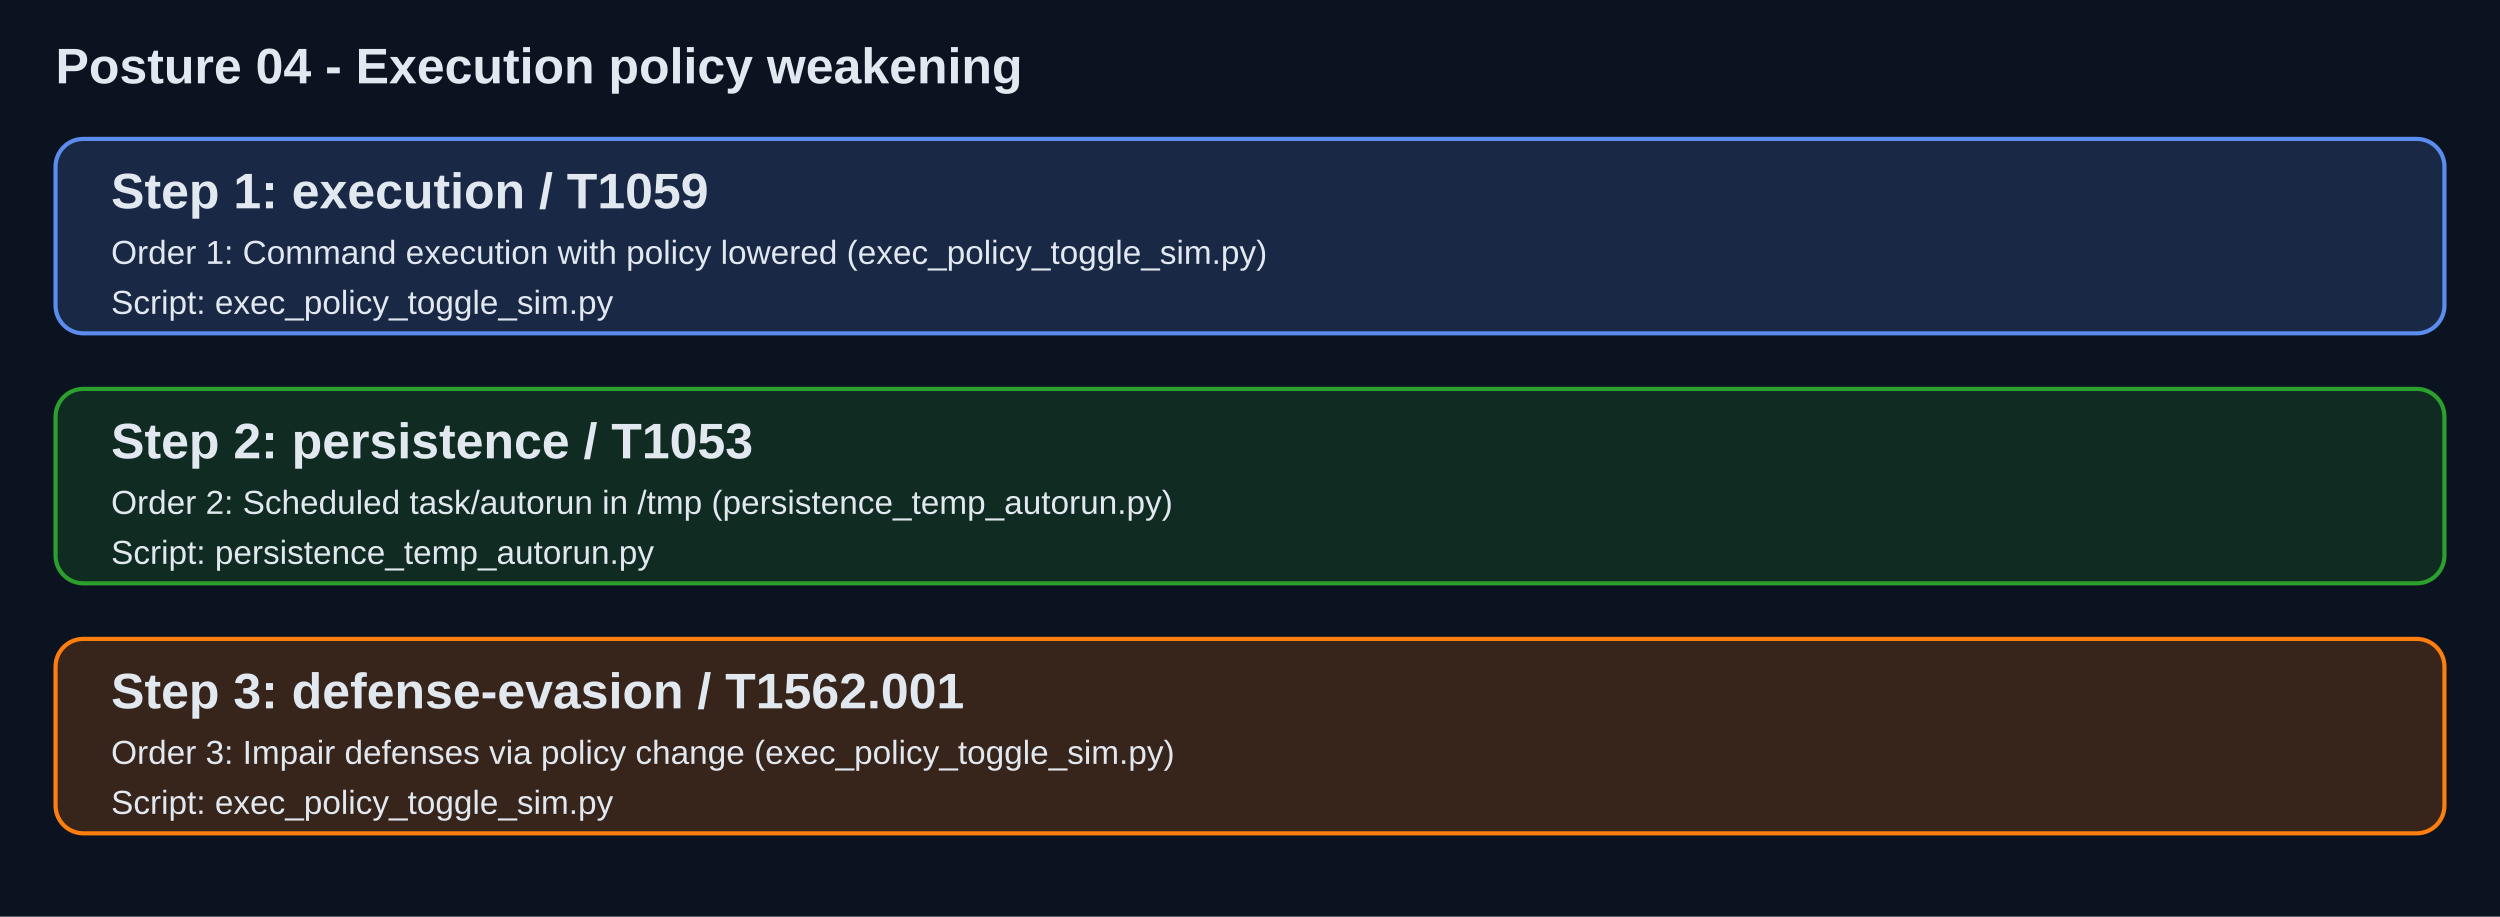
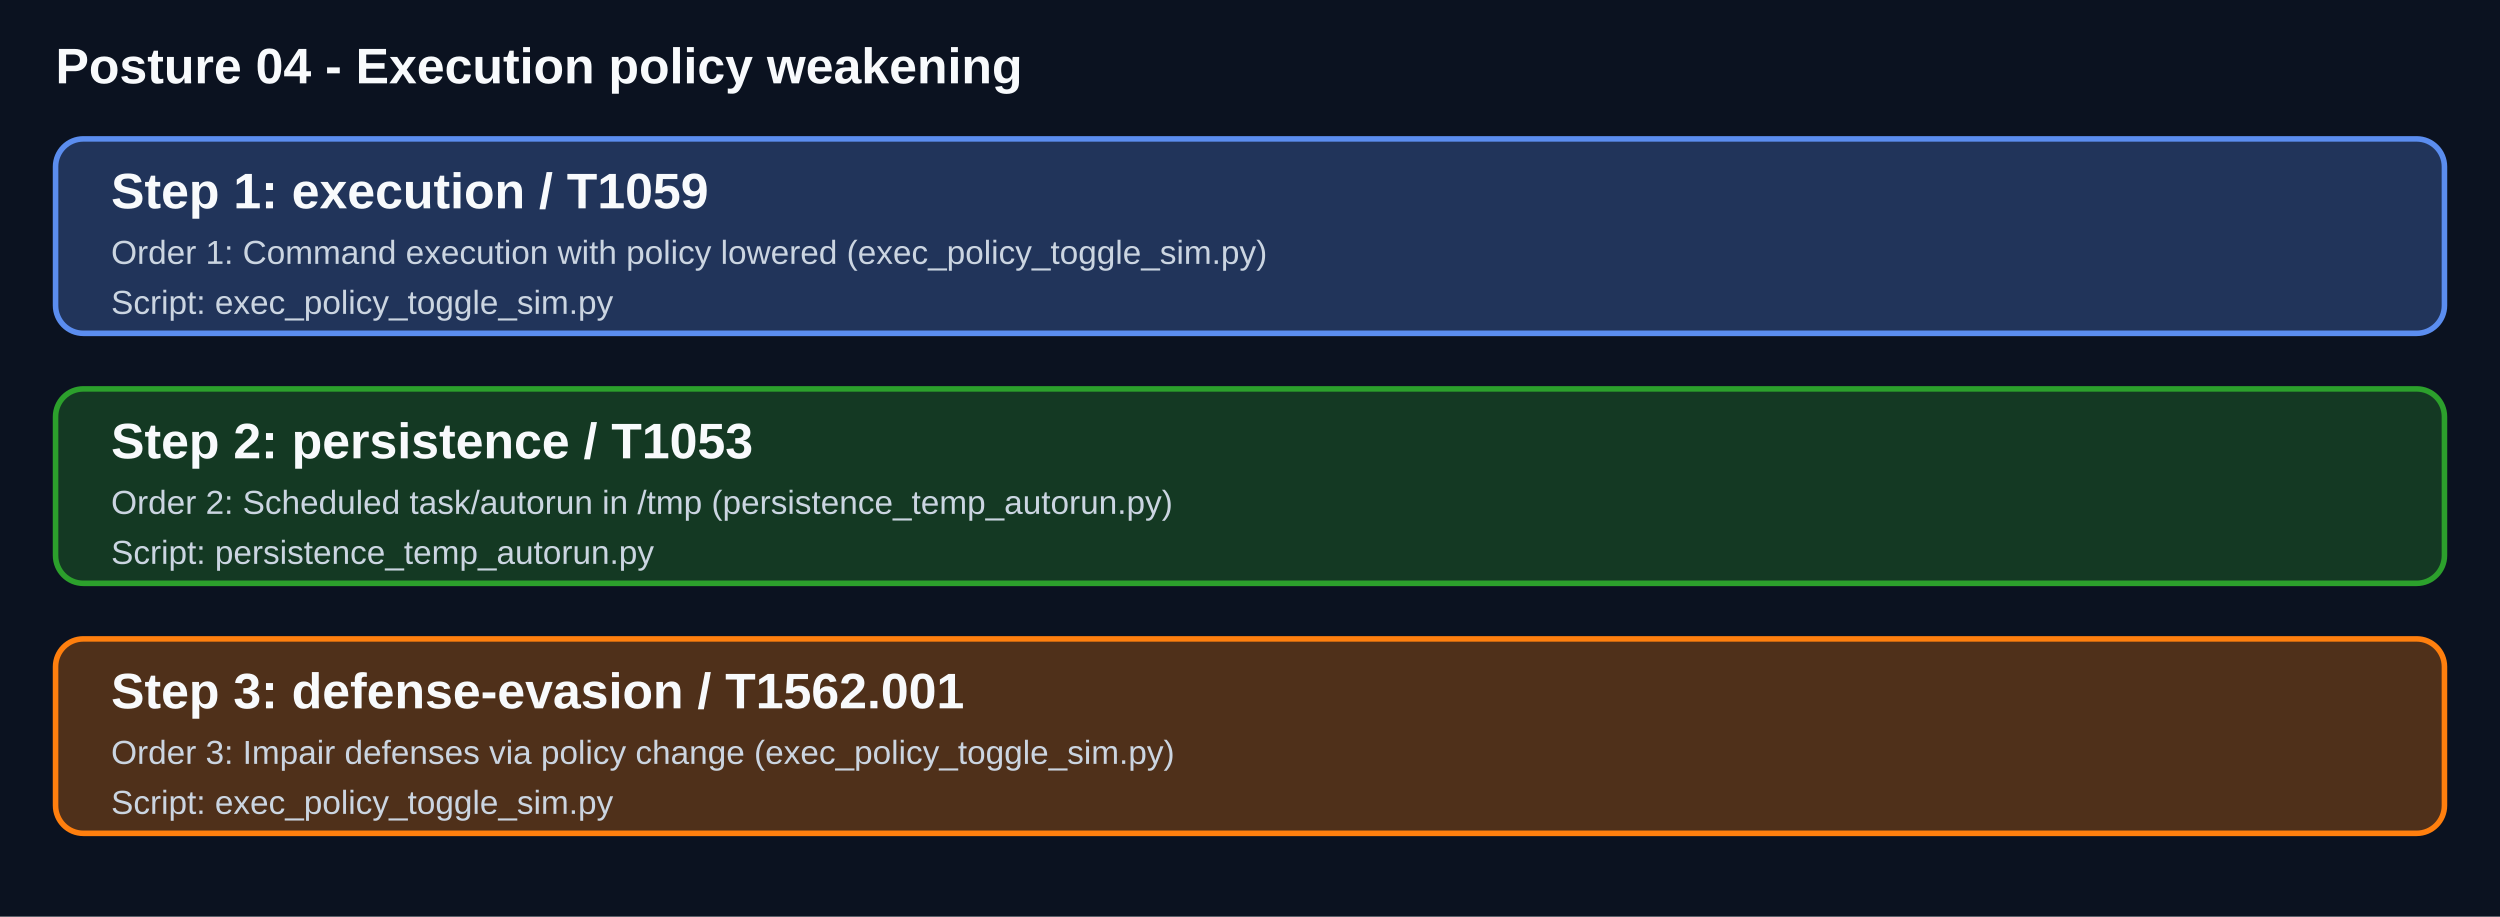
<svg xmlns="http://www.w3.org/2000/svg" width="900" height="330" viewBox="0 0 900 330">
  <rect width="100%" height="100%" fill="#0b1220" />
-   <style>text{font-family:Arial,Helvetica,sans-serif;font-size:14px;fill:#e2e8f0;} .hdr{font-size:18px;font-weight:bold;} .sub{font-size:12px;}</style>
+   <style>text{font-family:Arial,Helvetica,sans-serif;font-size:14px;fill:#f8fafc;} .hdr{font-size:18px;font-weight:bold;} .sub{font-size:12px;fill:#cbd5e1;}</style>
  <text x="20" y="30" class="hdr">Posture 04 - Execution policy weakening</text>
-   <rect x="20" y="50" width="860" height="70" rx="10" ry="10" fill="#5b8def" fill-opacity="0.18" stroke="#5b8def" stroke-width="1.5" />
+   <rect x="20" y="50" width="860" height="70" rx="10" ry="10" fill="#5b8def" fill-opacity="0.28" stroke="#5b8def" stroke-width="2" />
  <text x="40" y="75" class="hdr">Step 1: execution / T1059</text>
  <text x="40" y="95" class="sub">Order 1: Command execution with policy lowered (exec_policy_toggle_sim.py)</text>
  <text x="40" y="113" class="sub">Script: exec_policy_toggle_sim.py</text>
-   <rect x="20" y="140" width="860" height="70" rx="10" ry="10" fill="#2ca02c" fill-opacity="0.18" stroke="#2ca02c" stroke-width="1.5" />
+   <rect x="20" y="140" width="860" height="70" rx="10" ry="10" fill="#2ca02c" fill-opacity="0.28" stroke="#2ca02c" stroke-width="2" />
  <text x="40" y="165" class="hdr">Step 2: persistence / T1053</text>
  <text x="40" y="185" class="sub">Order 2: Scheduled task/autorun in /tmp (persistence_temp_autorun.py)</text>
  <text x="40" y="203" class="sub">Script: persistence_temp_autorun.py</text>
-   <rect x="20" y="230" width="860" height="70" rx="10" ry="10" fill="#ff7f0e" fill-opacity="0.18" stroke="#ff7f0e" stroke-width="1.5" />
+   <rect x="20" y="230" width="860" height="70" rx="10" ry="10" fill="#ff7f0e" fill-opacity="0.28" stroke="#ff7f0e" stroke-width="2" />
  <text x="40" y="255" class="hdr">Step 3: defense-evasion / T1562.001</text>
  <text x="40" y="275" class="sub">Order 3: Impair defenses via policy change (exec_policy_toggle_sim.py)</text>
  <text x="40" y="293" class="sub">Script: exec_policy_toggle_sim.py</text>
</svg>
